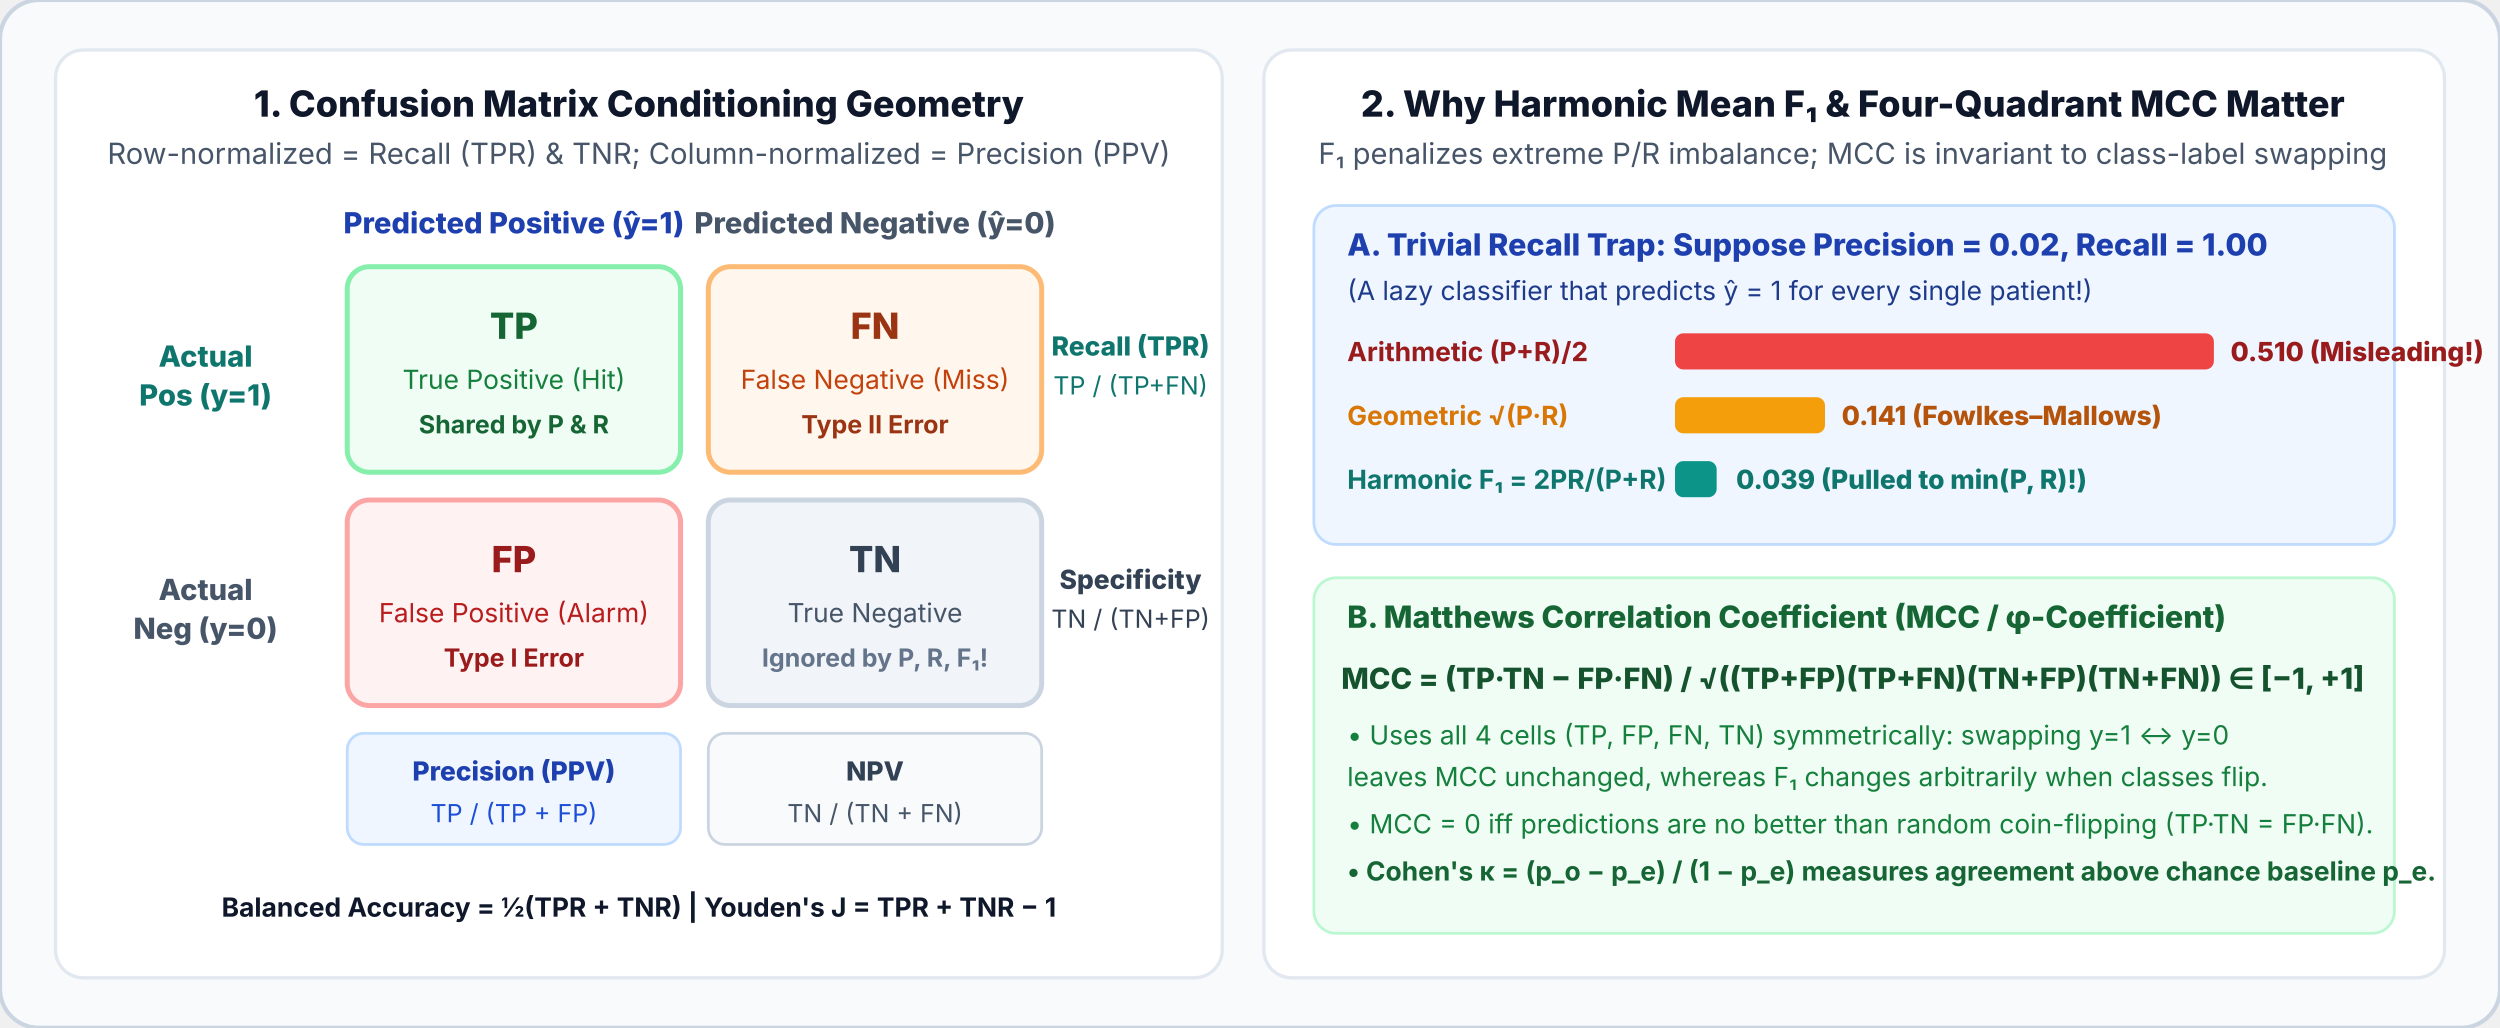
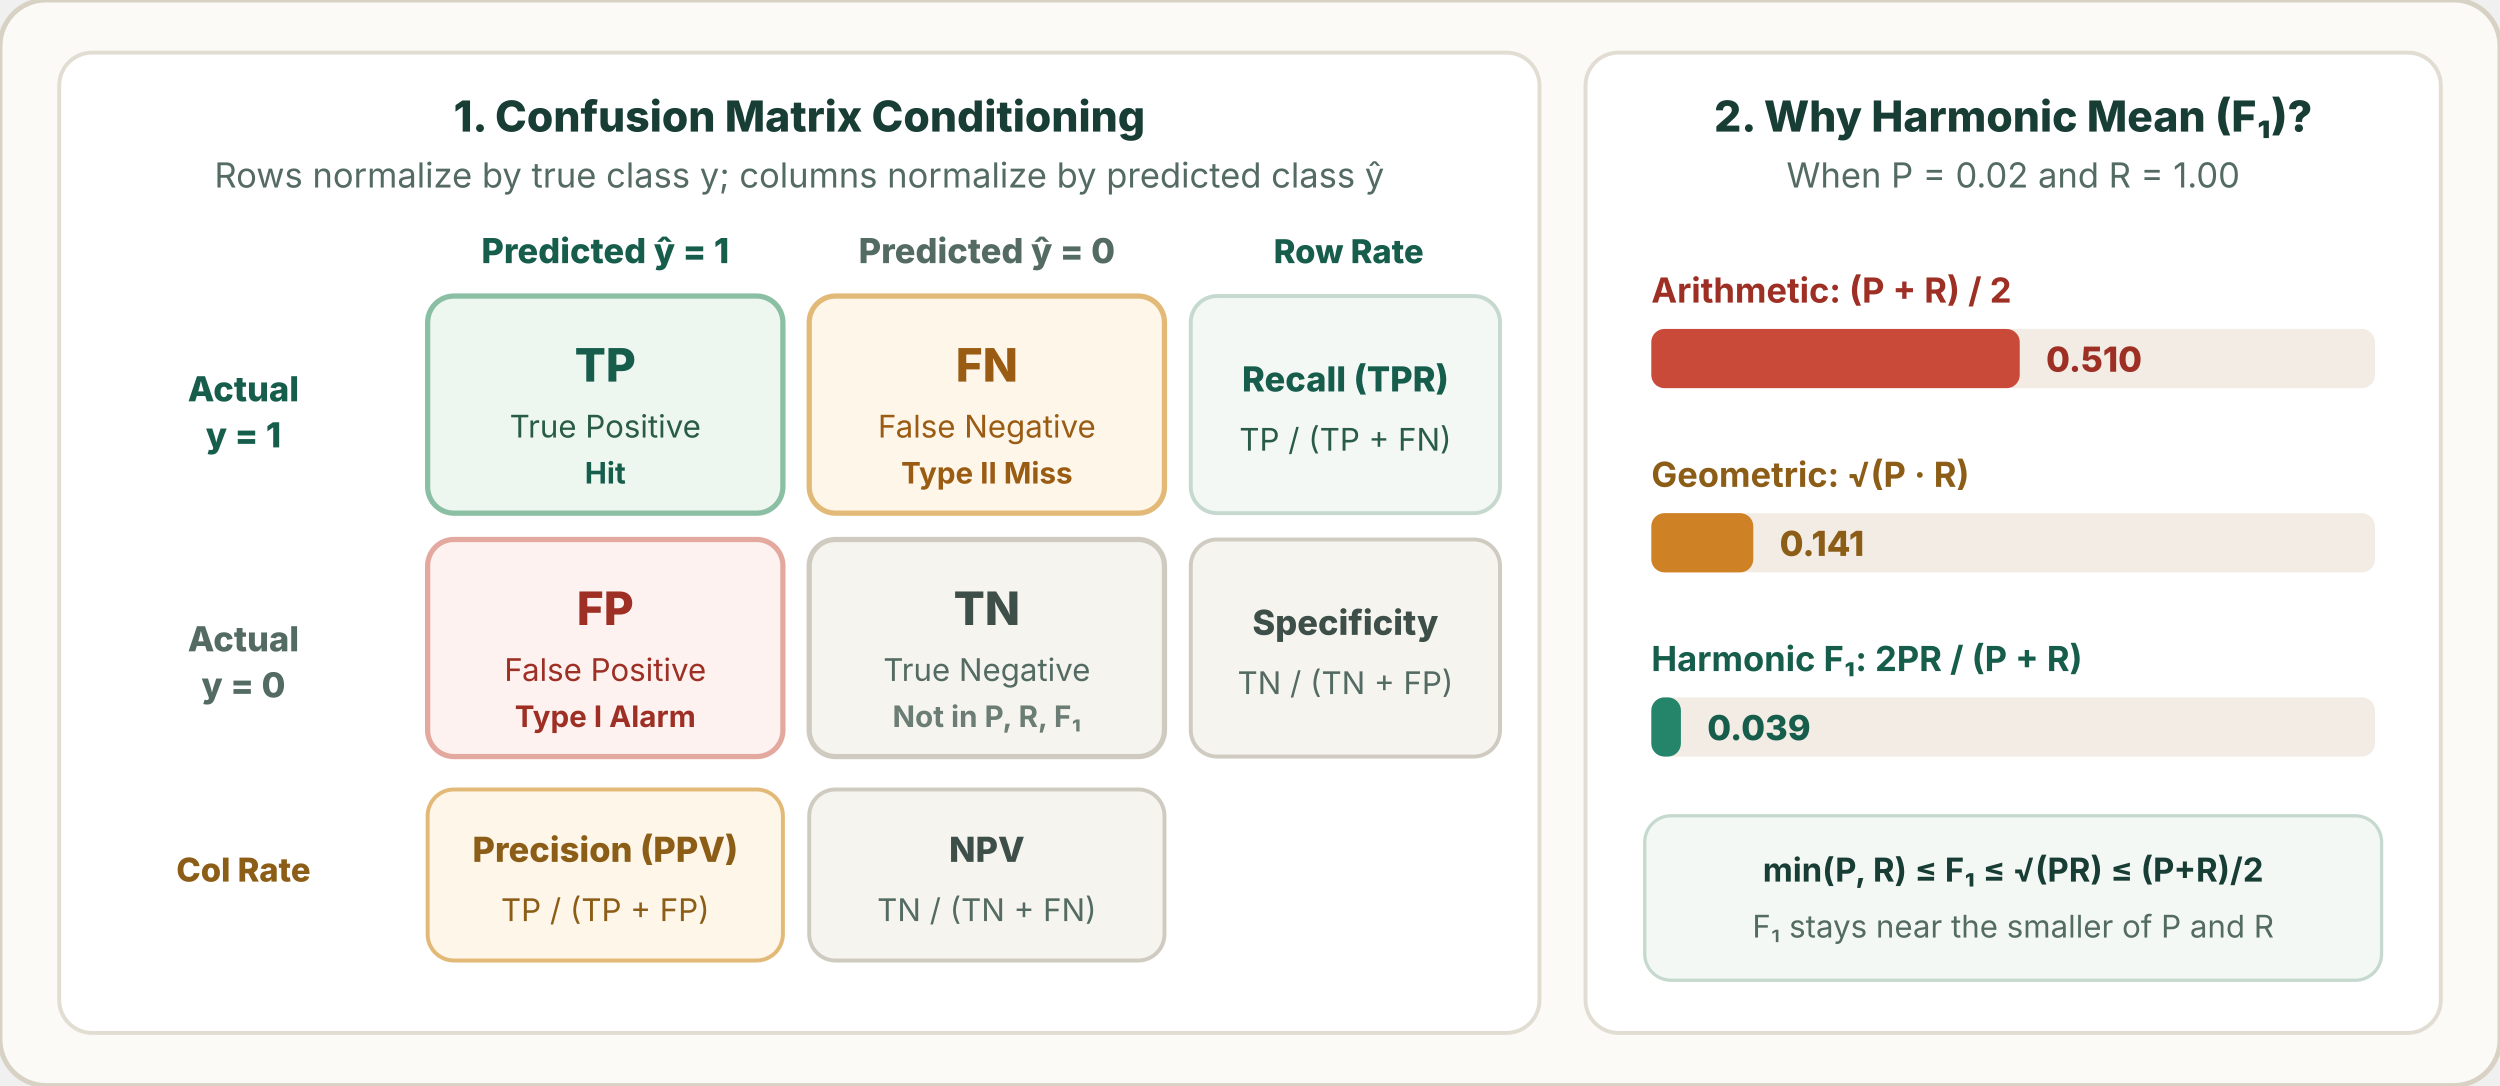
- <svg xmlns="http://www.w3.org/2000/svg" viewBox="0 0 900 370" width="900" height="370" font-family="'Manrope', -apple-system, sans-serif">
-   <rect width="900" height="370" rx="14" fill="#f8fafc" stroke="#cbd5e1" stroke-width="1.5" />
-   <g transform="translate(20, 18)">
-     <rect width="420" height="334" rx="10" fill="#ffffff" stroke="#e2e8f0" stroke-width="1.2" />
-     <text x="210" y="24" text-anchor="middle" font-size="13" font-weight="800" fill="#0f172a">1. Confusion Matrix Conditioning Geometry</text>
-     <text x="210" y="41" text-anchor="middle" font-size="10.5" fill="#475569">Row-normalized = Recall (TPR) &amp; TNR; Column-normalized = Precision (PPV)</text>
-     <text x="165" y="66" text-anchor="middle" font-size="10.5" font-weight="800" fill="#1e40af">Predicted Positive (ŷ=1)</text>
-     <text x="295" y="66" text-anchor="middle" font-size="10.5" font-weight="800" fill="#475569">Predicted Negative (ŷ=0)</text>
-     <text x="54" y="114" text-anchor="middle" font-size="10.5" font-weight="800" fill="#0f766e">Actual</text>
-     <text x="54" y="128" text-anchor="middle" font-size="10.5" font-weight="800" fill="#0f766e">Pos (y=1)</text>
-     <text x="54" y="198" text-anchor="middle" font-size="10.5" font-weight="800" fill="#475569">Actual</text>
-     <text x="54" y="212" text-anchor="middle" font-size="10.5" font-weight="800" fill="#475569">Neg (y=0)</text>
-     <rect x="105" y="78" width="120" height="74" rx="8" fill="#f0fdf4" stroke="#86efac" stroke-width="1.8" />
-     <text x="165" y="104" text-anchor="middle" font-size="13" font-weight="800" fill="#166534">TP</text>
-     <text x="165" y="122" text-anchor="middle" font-size="9.5" fill="#15803d">True Positive (Hit)</text>
-     <text x="165" y="138" text-anchor="middle" font-size="9" font-weight="700" fill="#166534">Shared by P &amp; R</text>
-     <rect x="235" y="78" width="120" height="74" rx="8" fill="#fff7ed" stroke="#fdba74" stroke-width="1.8" />
-     <text x="295" y="104" text-anchor="middle" font-size="13" font-weight="800" fill="#9a3412">FN</text>
-     <text x="295" y="122" text-anchor="middle" font-size="9.5" fill="#c2410c">False Negative (Miss)</text>
-     <text x="295" y="138" text-anchor="middle" font-size="9" font-weight="700" fill="#9a3412">Type II Error</text>
-     <rect x="105" y="162" width="120" height="74" rx="8" fill="#fef2f2" stroke="#fca5a5" stroke-width="1.8" />
-     <text x="165" y="188" text-anchor="middle" font-size="13" font-weight="800" fill="#991b1b">FP</text>
-     <text x="165" y="206" text-anchor="middle" font-size="9.5" fill="#b91c1c">False Positive (Alarm)</text>
-     <text x="165" y="222" text-anchor="middle" font-size="9" font-weight="700" fill="#991b1b">Type I Error</text>
-     <rect x="235" y="162" width="120" height="74" rx="8" fill="#f1f5f9" stroke="#cbd5e1" stroke-width="1.8" />
-     <text x="295" y="188" text-anchor="middle" font-size="13" font-weight="800" fill="#334155">TN</text>
-     <text x="295" y="206" text-anchor="middle" font-size="9.5" fill="#475569">True Negative</text>
-     <text x="295" y="222" text-anchor="middle" font-size="9" font-weight="700" fill="#64748b">Ignored by P, R, F₁!</text>
-     <text x="387" y="110" text-anchor="middle" font-size="9.5" font-weight="800" fill="#0f766e">Recall (TPR)</text>
-     <text x="387" y="124" text-anchor="middle" font-size="9" fill="#0f766e">TP / (TP+FN)</text>
-     <text x="387" y="194" text-anchor="middle" font-size="9.5" font-weight="800" fill="#334155">Specificity</text>
-     <text x="387" y="208" text-anchor="middle" font-size="9" fill="#334155">TN / (TN+FP)</text>
-     <rect x="105" y="246" width="120" height="40" rx="6" fill="#eff6ff" stroke="#bfdbfe" />
-     <text x="165" y="263" text-anchor="middle" font-size="9.5" font-weight="800" fill="#1e40af">Precision (PPV)</text>
-     <text x="165" y="278" text-anchor="middle" font-size="9" fill="#1d4ed8">TP / (TP + FP)</text>
-     <rect x="235" y="246" width="120" height="40" rx="6" fill="#f8fafc" stroke="#cbd5e1" />
-     <text x="295" y="263" text-anchor="middle" font-size="9.5" font-weight="800" fill="#334155">NPV</text>
-     <text x="295" y="278" text-anchor="middle" font-size="9" fill="#475569">TN / (TN + FN)</text>
-     <text x="210" y="312" text-anchor="middle" font-size="9.5" font-weight="700" fill="#0f172a">Balanced Accuracy = ½(TPR + TNR)   |   Youden's J = TPR + TNR − 1</text>
+ <svg xmlns="http://www.w3.org/2000/svg" viewBox="0 0 760 330" width="760" height="330" font-family="'Manrope', -apple-system, sans-serif">
+   <rect width="760" height="330" rx="14" fill="#fbfaf6" stroke="#d8d2c5" stroke-width="1.5" />
+   <g transform="translate(18, 16)">
+     <rect width="450" height="298" rx="10" fill="#ffffff" stroke="#e2ddd2" stroke-width="1.2" />
+     <text x="225" y="24" text-anchor="middle" font-size="13" font-weight="800" fill="#173d35">1. Confusion Matrix Conditioning</text>
+     <text x="225" y="41" text-anchor="middle" font-size="10.5" fill="#536b62">Rows normalize by true class y; columns normalize by predicted class ŷ</text>
+     <text x="166" y="64" text-anchor="middle" font-size="10.5" font-weight="800" fill="#165d4c">Predicted ŷ = 1</text>
+     <text x="282" y="64" text-anchor="middle" font-size="10.5" font-weight="800" fill="#536b62">Predicted ŷ = 0</text>
+     <text x="392" y="64" text-anchor="middle" font-size="10" font-weight="800" fill="#165d4c">Row Rate</text>
+     <text x="56" y="106" text-anchor="middle" font-size="10.5" font-weight="800" fill="#165d4c">Actual</text>
+     <text x="56" y="120" text-anchor="middle" font-size="10.5" font-weight="800" fill="#165d4c">y = 1</text>
+     <text x="56" y="182" text-anchor="middle" font-size="10.5" font-weight="800" fill="#536b62">Actual</text>
+     <text x="56" y="196" text-anchor="middle" font-size="10.5" font-weight="800" fill="#536b62">y = 0</text>
+     <text x="56" y="252" text-anchor="middle" font-size="10" font-weight="800" fill="#8c5d16">Col Rate</text>
+     <rect x="112" y="74" width="108" height="66" rx="8" fill="#eef6f0" stroke="#8abfa3" stroke-width="1.6" />
+     <text x="166" y="100" text-anchor="middle" font-size="14" font-weight="800" fill="#165d4c">TP</text>
+     <text x="166" y="117" text-anchor="middle" font-size="9.5" fill="#295c46">True Positive</text>
+     <text x="166" y="131" text-anchor="middle" font-size="9" font-weight="700" fill="#165d4c">Hit</text>
+     <rect x="228" y="74" width="108" height="66" rx="8" fill="#fdf6e9" stroke="#e2b976" stroke-width="1.6" />
+     <text x="282" y="100" text-anchor="middle" font-size="14" font-weight="800" fill="#9a5b13">FN</text>
+     <text x="282" y="117" text-anchor="middle" font-size="9.5" fill="#9a5b13">False Negative</text>
+     <text x="282" y="131" text-anchor="middle" font-size="9" font-weight="700" fill="#9a5b13">Type II Miss</text>
+     <rect x="344" y="74" width="94" height="66" rx="8" fill="#f4f8f5" stroke="#c6d9ce" stroke-width="1.2" />
+     <text x="391" y="103" text-anchor="middle" font-size="10.5" font-weight="800" fill="#165d4c">Recall (TPR)</text>
+     <text x="391" y="121" text-anchor="middle" font-size="9.5" fill="#295c46">TP / (TP + FN)</text>
+     <rect x="112" y="148" width="108" height="66" rx="8" fill="#fdf2f0" stroke="#e4a99e" stroke-width="1.6" />
+     <text x="166" y="174" text-anchor="middle" font-size="14" font-weight="800" fill="#9e2f24">FP</text>
+     <text x="166" y="191" text-anchor="middle" font-size="9.5" fill="#9e2f24">False Positive</text>
+     <text x="166" y="205" text-anchor="middle" font-size="9" font-weight="700" fill="#9e2f24">Type I Alarm</text>
+     <rect x="228" y="148" width="108" height="66" rx="8" fill="#f5f4ef" stroke="#d0cbc0" stroke-width="1.6" />
+     <text x="282" y="174" text-anchor="middle" font-size="14" font-weight="800" fill="#3d4f48">TN</text>
+     <text x="282" y="191" text-anchor="middle" font-size="9.5" fill="#536b62">True Negative</text>
+     <text x="282" y="205" text-anchor="middle" font-size="9" font-weight="700" fill="#6b7d75">Not in P, R, F₁</text>
+     <rect x="344" y="148" width="94" height="66" rx="8" fill="#f5f4ef" stroke="#d0cbc0" stroke-width="1.2" />
+     <text x="391" y="177" text-anchor="middle" font-size="10.5" font-weight="800" fill="#3d4f48">Specificity</text>
+     <text x="391" y="195" text-anchor="middle" font-size="9.5" fill="#536b62">TN / (TN + FP)</text>
+     <rect x="112" y="224" width="108" height="52" rx="8" fill="#fdf6e9" stroke="#e2b976" stroke-width="1.2" />
+     <text x="166" y="246" text-anchor="middle" font-size="10.5" font-weight="800" fill="#8c5d16">Precision (PPV)</text>
+     <text x="166" y="264" text-anchor="middle" font-size="9.5" fill="#8c5d16">TP / (TP + FP)</text>
+     <rect x="228" y="224" width="108" height="52" rx="8" fill="#f5f4ef" stroke="#d0cbc0" stroke-width="1.2" />
+     <text x="282" y="246" text-anchor="middle" font-size="10.5" font-weight="800" fill="#3d4f48">NPV</text>
+     <text x="282" y="264" text-anchor="middle" font-size="9.5" fill="#536b62">TN / (TN + FN)</text>
  </g>
-   <g transform="translate(455, 18)">
-     <rect width="425" height="334" rx="10" fill="#ffffff" stroke="#e2e8f0" stroke-width="1.2" />
-     <text x="212" y="24" text-anchor="middle" font-size="13" font-weight="800" fill="#0f172a">2. Why Harmonic Mean F₁ &amp; Four-Quadrant MCC Matter</text>
-     <text x="212" y="41" text-anchor="middle" font-size="10.5" fill="#475569">F₁ penalizes extreme P/R imbalance; MCC is invariant to class-label swapping</text>
-     <g transform="translate(18, 56)">
-       <rect width="389" height="122" rx="8" fill="#eff6ff" stroke="#bfdbfe" />
-       <text x="12" y="18" font-size="11" font-weight="800" fill="#1e40af">A. Trivial Recall Trap: Suppose Precision = 0.02, Recall = 1.00</text>
-       <text x="12" y="34" font-size="9.5" fill="#1e3a8a">(A lazy classifier that predicts ŷ = 1 for every single patient!)</text>
-       <text x="12" y="56" font-size="9.5" font-weight="700" fill="#991b1b">Arithmetic (P+R)/2</text>
-       <rect x="130" y="46" width="194" height="13" rx="3" fill="#ef4444" />
-       <text x="330" y="56" font-size="9.5" font-weight="800" fill="#991b1b">0.510 (Misleading!)</text>
-       <text x="12" y="79" font-size="9.5" font-weight="700" fill="#d97706">Geometric √(P·R)</text>
-       <rect x="130" y="69" width="54" height="13" rx="3" fill="#f59e0b" />
-       <text x="190" y="79" font-size="9.5" font-weight="800" fill="#b45309">0.141 (Fowlkes–Mallows)</text>
-       <text x="12" y="102" font-size="9.5" font-weight="700" fill="#0f766e">Harmonic F₁ = 2PR/(P+R)</text>
-       <rect x="130" y="92" width="15" height="13" rx="3" fill="#0d9488" />
-       <text x="152" y="102" font-size="9.5" font-weight="800" fill="#0f766e">0.039 (Pulled to min(P, R)!)</text>
-     </g>
-     <g transform="translate(18, 190)">
-       <rect width="389" height="128" rx="8" fill="#f0fdf4" stroke="#bbf7d0" />
-       <text x="12" y="18" font-size="11" font-weight="800" fill="#166534">B. Matthews Correlation Coefficient (MCC / φ-Coefficient)</text>
-       <text x="194" y="40" text-anchor="middle" font-size="10.5" font-weight="800" fill="#14532d">MCC = (TP·TN − FP·FN) / √((TP+FP)(TP+FN)(TN+FP)(TN+FN)) ∈ [−1, +1]</text>
-       <text x="12" y="60" font-size="9.5" fill="#15803d">• Uses all 4 cells (TP, FP, FN, TN) symmetrically: swapping y=1 ↔ y=0</text>
-       <text x="12" y="75" font-size="9.5" fill="#15803d">  leaves MCC unchanged, whereas F₁ changes arbitrarily when classes flip.</text>
-       <text x="12" y="92" font-size="9.5" fill="#15803d">• MCC = 0 iff predictions are no better than random coin-flipping (TP·TN = FP·FN).</text>
-       <text x="12" y="109" font-size="9.5" font-weight="700" fill="#166534">• Cohen's κ = (p_o − p_e) / (1 − p_e) measures agreement above chance baseline p_e.</text>
-     </g>
+   <g transform="translate(482, 16)">
+     <rect width="260" height="298" rx="10" fill="#ffffff" stroke="#e2ddd2" stroke-width="1.2" />
+     <text x="130" y="24" text-anchor="middle" font-size="13" font-weight="800" fill="#173d35">2. Why Harmonic Mean (F₁)?</text>
+     <text x="130" y="41" text-anchor="middle" font-size="10.5" fill="#536b62">When P = 0.02 and R = 1.00</text>
+     <text x="20" y="76" font-size="10.5" font-weight="700" fill="#9e2f24">Arithmetic: (P + R) / 2</text>
+     <rect x="20" y="84" width="220" height="18" rx="4" fill="#f2ece4" />
+     <rect x="20" y="84" width="112" height="18" rx="4" fill="#c94a38" />
+     <text x="140" y="97" font-size="10.5" font-weight="800" fill="#9e2f24">0.510</text>
+     <text x="20" y="132" font-size="10.5" font-weight="700" fill="#8c5d16">Geometric: √(P · R)</text>
+     <rect x="20" y="140" width="220" height="18" rx="4" fill="#f2ece4" />
+     <rect x="20" y="140" width="31" height="18" rx="4" fill="#cf8125" />
+     <text x="59" y="153" font-size="10.5" font-weight="800" fill="#8c5d16">0.141</text>
+     <text x="20" y="188" font-size="10.5" font-weight="700" fill="#165d4c">Harmonic F₁: 2PR / (P + R)</text>
+     <rect x="20" y="196" width="220" height="18" rx="4" fill="#f2ece4" />
+     <rect x="20" y="196" width="9" height="18" rx="4" fill="#25856b" />
+     <text x="37" y="209" font-size="10.5" font-weight="800" fill="#165d4c">0.039</text>
+     <rect x="18" y="232" width="224" height="50" rx="8" fill="#f4f8f5" stroke="#c6d9ce" />
+     <text x="130" y="252" text-anchor="middle" font-size="10" font-weight="700" fill="#173d35">min(P, R) ≤ F₁ ≤ √(PR) ≤ (P+R)/2</text>
+     <text x="130" y="269" text-anchor="middle" font-size="9.5" fill="#536b62">F₁ stays near the smaller of P and R</text>
  </g>
</svg>
